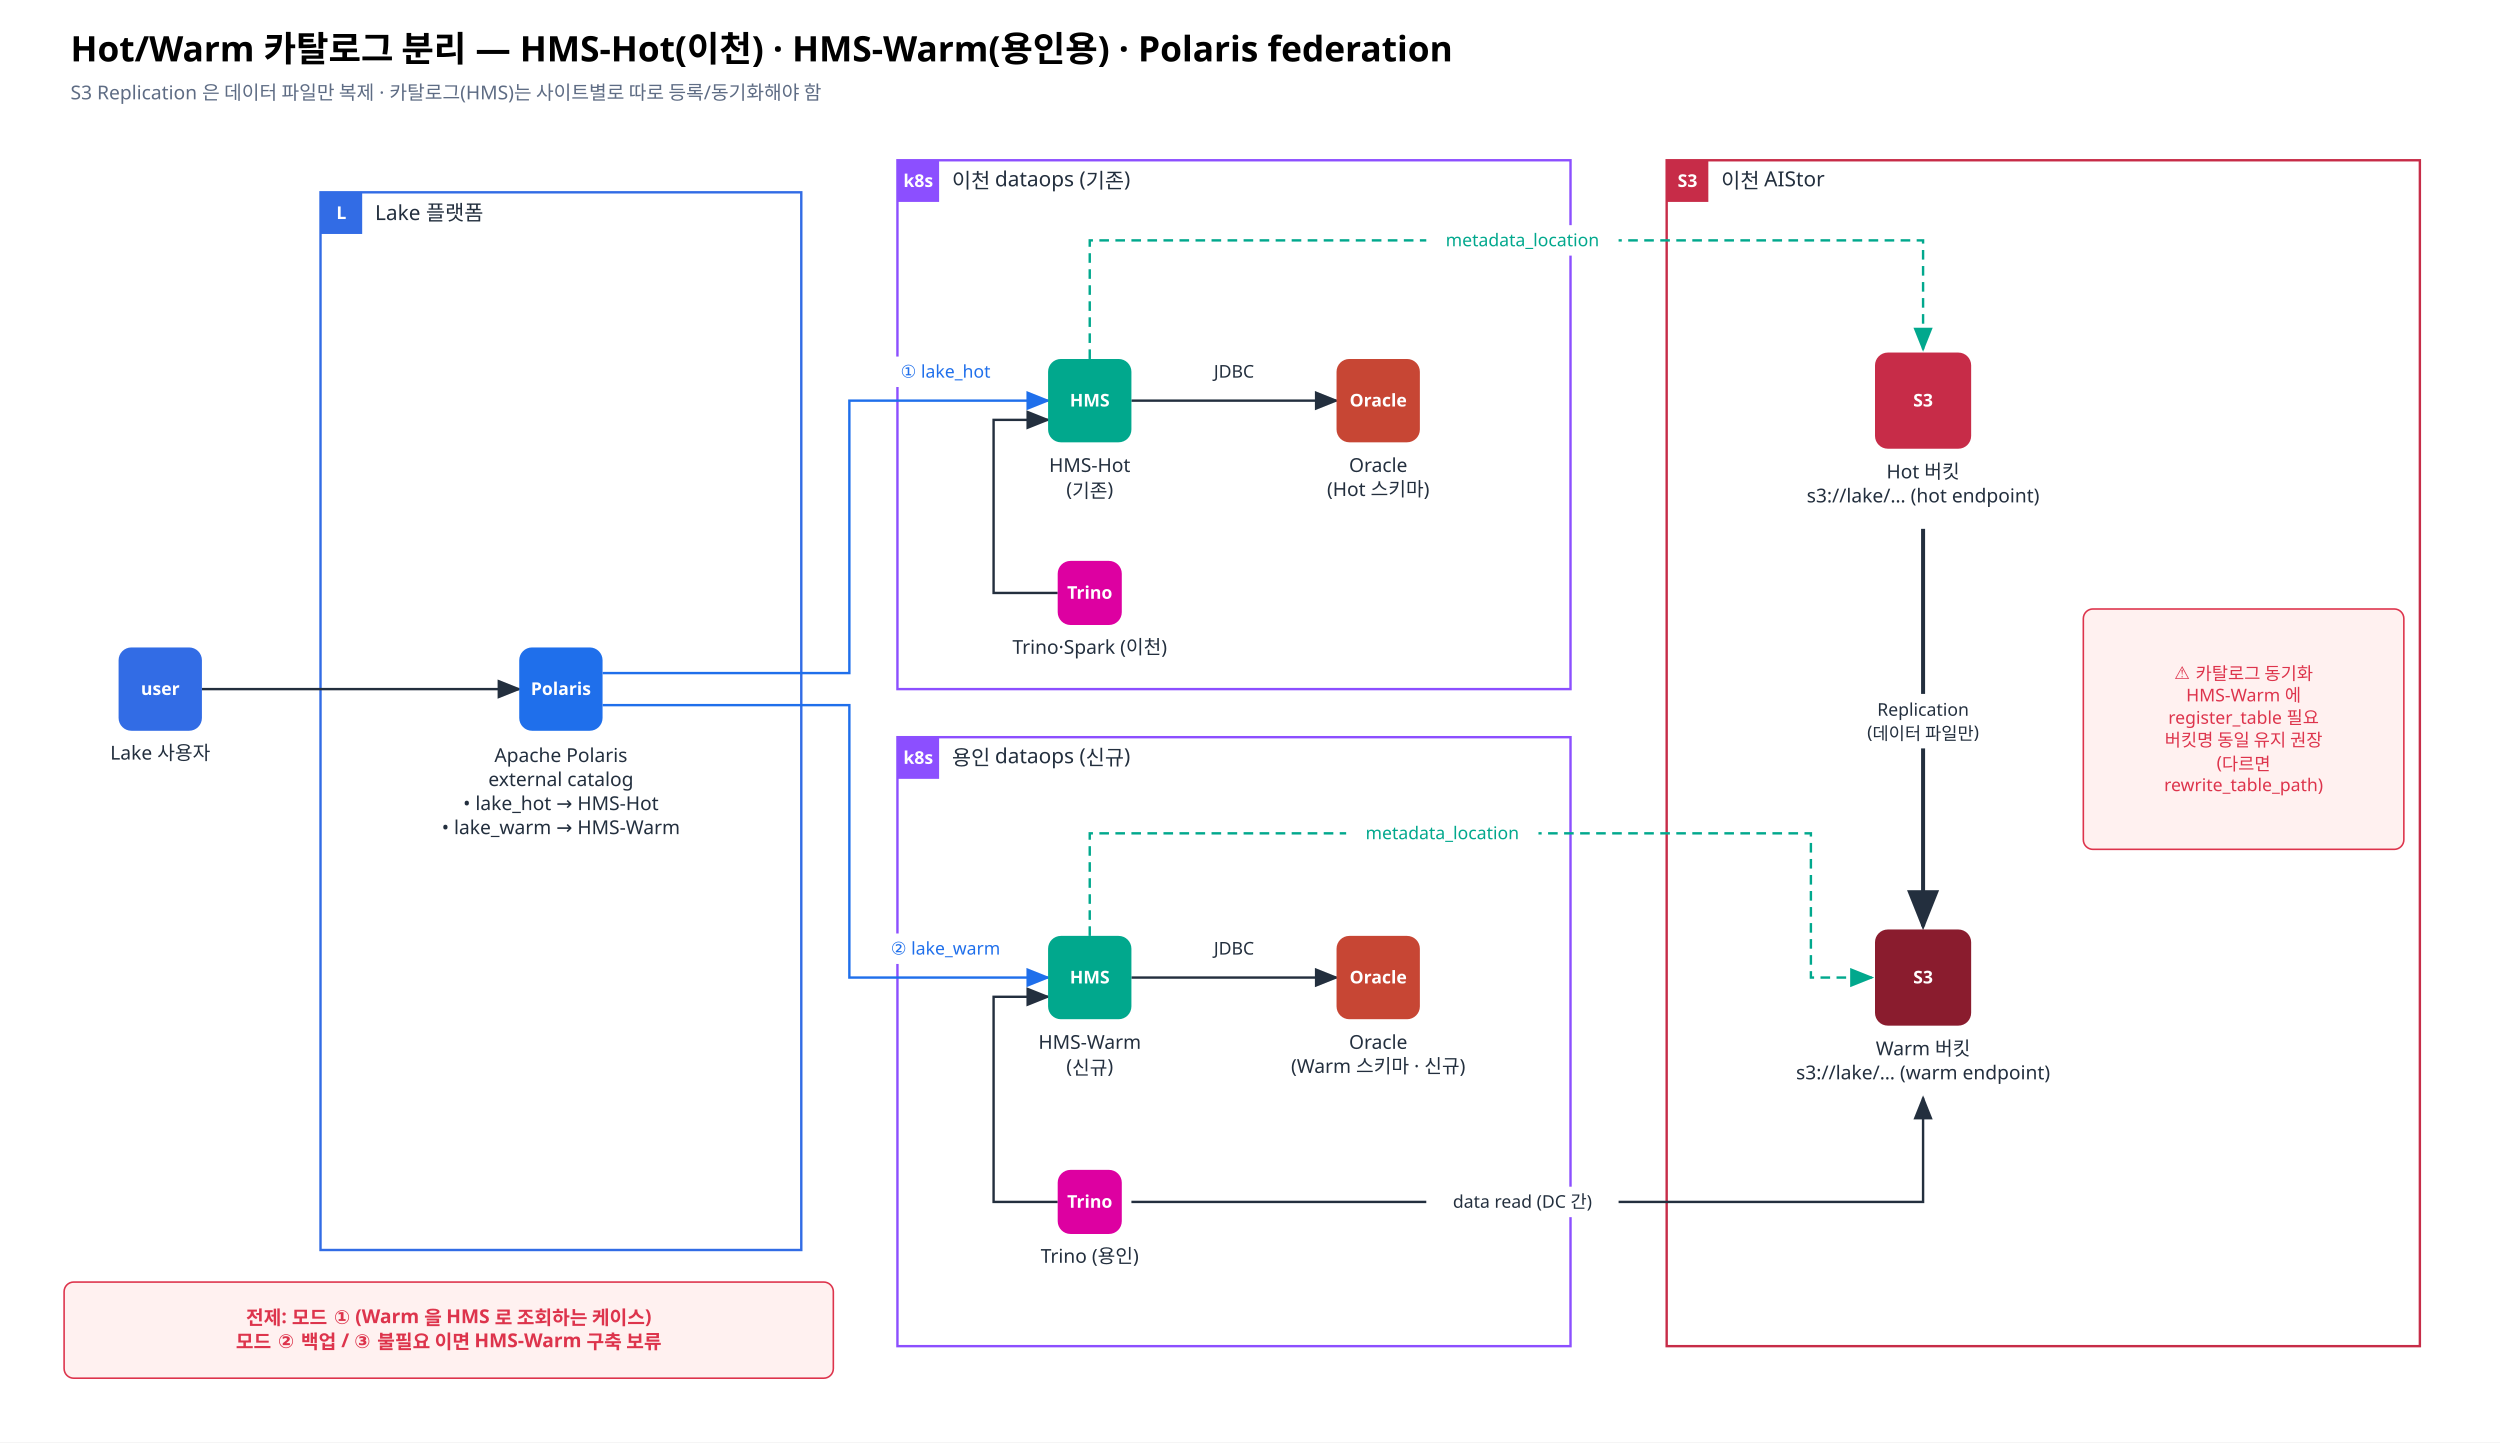
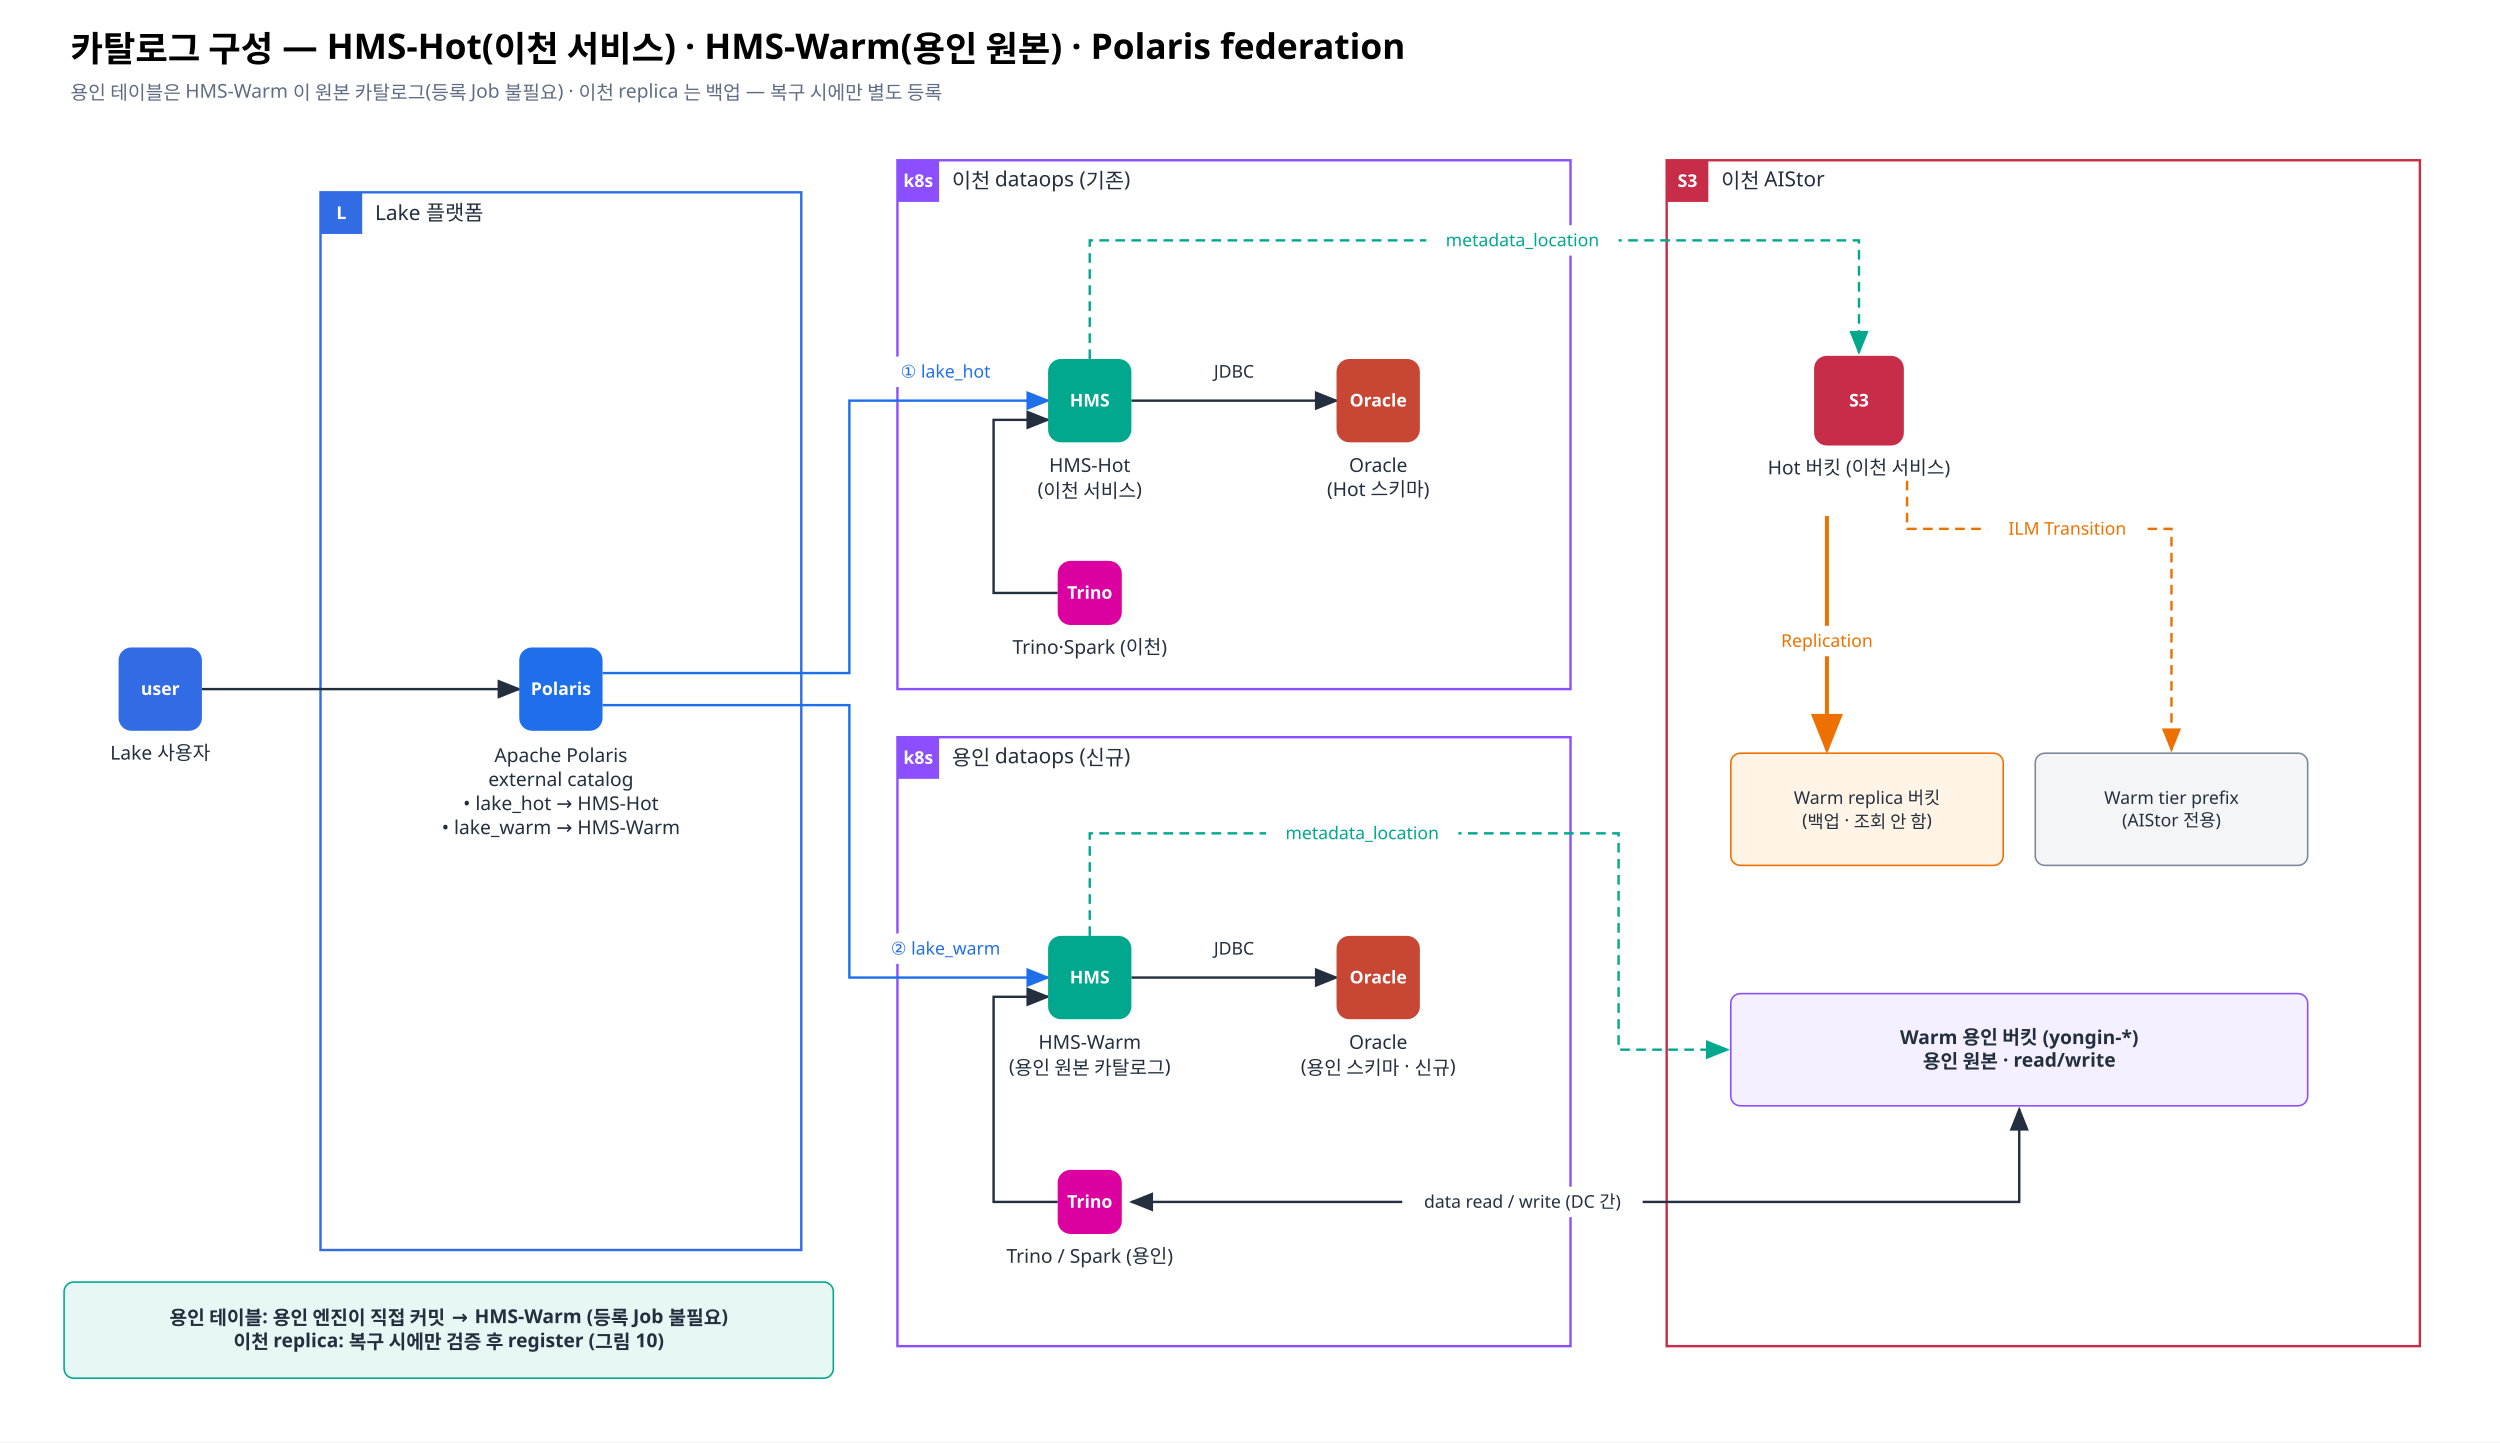
<svg xmlns="http://www.w3.org/2000/svg" width="1560" height="900" font-family="sans-serif">
  <rect width="100%" height="100%" fill="#fff" />
  <defs>
    <marker id="a" markerWidth="10" markerHeight="8" refX="9" refY="4" orient="auto-start-reverse">
      <path d="M0,0 L10,4 L0,8 z" fill="context-stroke" />
    </marker>
  </defs>
  <rect x="200" y="120" width="300" height="660" fill="#FFFFFF" stroke="#326CE5" stroke-width="1.5" />
  <rect x="200" y="120" width="26" height="26" fill="#326CE5" />
  <text x="213.0" y="136.667" font-size="11" fill="#FFFFFF" text-anchor="middle" font-weight="bold">L</text>
  <text x="234" y="137.333" font-size="13" fill="#232F3E" text-anchor="start" font-weight="normal">Lake 플랫폼</text>
  <rect x="560" y="100" width="420" height="330" fill="#FFFFFF" stroke="#8C4FFF" stroke-width="1.5" />
  <rect x="560" y="100" width="26" height="26" fill="#8C4FFF" />
  <text x="573.0" y="116.667" font-size="11" fill="#FFFFFF" text-anchor="middle" font-weight="bold">k8s</text>
  <text x="594" y="117.333" font-size="13" fill="#232F3E" text-anchor="start" font-weight="normal">이천 dataops (기존)</text>
  <rect x="560" y="460" width="420" height="380" fill="#FFFFFF" stroke="#8C4FFF" stroke-width="1.5" />
  <rect x="560" y="460" width="26" height="26" fill="#8C4FFF" />
  <text x="573.0" y="476.667" font-size="11" fill="#FFFFFF" text-anchor="middle" font-weight="bold">k8s</text>
  <text x="594" y="477.333" font-size="13" fill="#232F3E" text-anchor="start" font-weight="normal">용인 dataops (신규)</text>
  <rect x="1040" y="100" width="470" height="740" fill="#FFFFFF" stroke="#C72C48" stroke-width="1.5" />
  <rect x="1040" y="100" width="26" height="26" fill="#C72C48" />
  <text x="1053.0" y="116.667" font-size="11" fill="#FFFFFF" text-anchor="middle" font-weight="bold">S3</text>
  <text x="1074" y="117.333" font-size="13" fill="#232F3E" text-anchor="start" font-weight="normal">이천 AIStor</text>
  <polyline points="126.0,430.0 324.0,430.0" fill="none" stroke="#232F3E" stroke-width="1.5" marker-end="url(#a)" />
  <polyline points="706.0,250.0 834.0,250.0" fill="none" stroke="#232F3E" stroke-width="1.5" marker-end="url(#a)" />
  <polyline points="660.0,370.0 620.0,370.0 620.0,262.0 654.0,262.0" fill="none" stroke="#232F3E" stroke-width="1.5" marker-end="url(#a)" />
  <polyline points="706.0,610.0 834.0,610.0" fill="none" stroke="#232F3E" stroke-width="1.5" marker-end="url(#a)" />
  <polyline points="660.0,750.0 620.0,750.0 620.0,622.0 654.0,622.0" fill="none" stroke="#232F3E" stroke-width="1.5" marker-end="url(#a)" />
  <polyline points="376.0,420.0 530.0,420.0 530.0,250.0 654.0,250.0" fill="none" stroke="#1F6FEB" stroke-width="1.5" marker-end="url(#a)" />
  <polyline points="376.0,440.0 530.0,440.0 530.0,610.0 654.0,610.0" fill="none" stroke="#1F6FEB" stroke-width="1.5" marker-end="url(#a)" />
-   <polyline points="1200.0,330.0 1200.0,578.0" fill="none" stroke="#232F3E" stroke-width="2.5" marker-end="url(#a)" />
-   <polyline points="680.0,224.0 680.0,150.0 1200.0,150.0 1200.0,218.0" fill="none" stroke="#01A88D" stroke-width="1.5" stroke-dasharray="6 4" marker-end="url(#a)" />
-   <polyline points="706.0,750.0 1200.0,750.0 1200.0,685.0" fill="none" stroke="#232F3E" stroke-width="1.5" marker-end="url(#a)" />
-   <polyline points="680.0,584.0 680.0,520.0 1130.0,520.0 1130.0,610.0 1168.0,610.0" fill="none" stroke="#01A88D" stroke-width="1.5" stroke-dasharray="6 4" marker-end="url(#a)" />
-   <rect x="40" y="800" width="480" height="60" rx="6" fill="#FFF1F0" stroke="#DD344C" />
-   <text x="280.0" y="826.5" font-size="12" fill="#DD344C" text-anchor="middle" font-weight="bold">전제: 모드 ① (Warm 을 HMS 로 조회하는 케이스)</text>
-   <text x="280.0" y="841.5" font-size="12" fill="#DD344C" text-anchor="middle" font-weight="bold">모드 ② 백업 / ③ 불필요 이면 HMS-Warm 구축 보류</text>
+   <polyline points="1140.0,322.0 1140.0,468.0" fill="none" stroke="#ED7100" stroke-width="2.5" marker-end="url(#a)" />
+   <polyline points="1190.0,300.0 1190.0,330.0 1355.0,330.0 1355.0,468.0" fill="none" stroke="#ED7100" stroke-width="1.5" stroke-dasharray="6 4" marker-end="url(#a)" />
+   <polyline points="680.0,224.0 680.0,150.0 1160.0,150.0 1160.0,220.0" fill="none" stroke="#01A88D" stroke-width="1.5" stroke-dasharray="6 4" marker-end="url(#a)" />
+   <polyline points="706.0,750.0 1260.0,750.0 1260.0,692.0" fill="none" stroke="#232F3E" stroke-width="1.5" marker-end="url(#a)" marker-start="url(#a)" />
+   <polyline points="680.0,584.0 680.0,520.0 1010.0,520.0 1010.0,655.0 1078.0,655.0" fill="none" stroke="#01A88D" stroke-width="1.5" stroke-dasharray="6 4" marker-end="url(#a)" />
  <rect x="74.0" y="404.0" width="52" height="52" rx="8" fill="#326CE5" />
  <text x="100.0" y="433.667" font-size="11" fill="#FFFFFF" text-anchor="middle" font-weight="bold">user</text>
  <rect x="324.0" y="404.0" width="52" height="52" rx="8" fill="#1F6FEB" />
  <text x="350.0" y="433.667" font-size="11" fill="#FFFFFF" text-anchor="middle" font-weight="bold">Polaris</text>
  <rect x="654.0" y="224.0" width="52" height="52" rx="8" fill="#01A88D" />
  <text x="680.0" y="253.667" font-size="11" fill="#FFFFFF" text-anchor="middle" font-weight="bold">HMS</text>
  <rect x="834.0" y="224.0" width="52" height="52" rx="8" fill="#C74634" />
  <text x="860.0" y="253.667" font-size="11" fill="#FFFFFF" text-anchor="middle" font-weight="bold">Oracle</text>
  <rect x="660.0" y="350.0" width="40" height="40" rx="8" fill="#DD00A1" />
  <text x="680.0" y="373.667" font-size="11" fill="#FFFFFF" text-anchor="middle" font-weight="bold">Trino</text>
  <rect x="654.0" y="584.0" width="52" height="52" rx="8" fill="#01A88D" />
  <text x="680.0" y="613.667" font-size="11" fill="#FFFFFF" text-anchor="middle" font-weight="bold">HMS</text>
  <rect x="834.0" y="584.0" width="52" height="52" rx="8" fill="#C74634" />
  <text x="860.0" y="613.667" font-size="11" fill="#FFFFFF" text-anchor="middle" font-weight="bold">Oracle</text>
  <rect x="660.0" y="730.0" width="40" height="40" rx="8" fill="#DD00A1" />
  <text x="680.0" y="753.667" font-size="11" fill="#FFFFFF" text-anchor="middle" font-weight="bold">Trino</text>
-   <rect x="1170.0" y="220.0" width="60" height="60" rx="8" fill="#C72C48" />
-   <text x="1200.0" y="253.667" font-size="11" fill="#FFFFFF" text-anchor="middle" font-weight="bold">S3</text>
-   <rect x="1170.0" y="580.0" width="60" height="60" rx="8" fill="#8A1C2E" />
-   <text x="1200.0" y="613.667" font-size="11" fill="#FFFFFF" text-anchor="middle" font-weight="bold">S3</text>
-   <rect x="1300" y="380" width="200" height="150" rx="6" fill="#FFF1F0" stroke="#DD344C" />
-   <text x="1400.0" y="423.667" font-size="11" fill="#DD344C" text-anchor="middle" font-weight="normal">⚠ 카탈로그 동기화</text>
-   <text x="1400.0" y="437.667" font-size="11" fill="#DD344C" text-anchor="middle" font-weight="normal">HMS-Warm 에</text>
-   <text x="1400.0" y="451.667" font-size="11" fill="#DD344C" text-anchor="middle" font-weight="normal">register_table 필요</text>
-   <text x="1400.0" y="465.667" font-size="11" fill="#DD344C" text-anchor="middle" font-weight="normal">버킷명 동일 유지 권장</text>
-   <text x="1400.0" y="479.667" font-size="11" fill="#DD344C" text-anchor="middle" font-weight="normal">(다르면</text>
-   <text x="1400.0" y="493.667" font-size="11" fill="#DD344C" text-anchor="middle" font-weight="normal">rewrite_table_path)</text>
-   <text x="44" y="38.333" font-size="22" fill="#000000" text-anchor="start" font-weight="bold">Hot/Warm 카탈로그 분리 — HMS-Hot(이천) · HMS-Warm(용인용) · Polaris federation</text>
-   <text x="44" y="62.0" font-size="12" fill="#5E6C84" text-anchor="start" font-weight="normal">S3 Replication 은 데이터 파일만 복제 · 카탈로그(HMS)는 사이트별로 따로 등록/동기화해야 함</text>
+   <rect x="1132.0" y="222.0" width="56" height="56" rx="8" fill="#C72C48" />
+   <text x="1160.0" y="253.667" font-size="11" fill="#FFFFFF" text-anchor="middle" font-weight="bold">S3</text>
+   <rect x="1080" y="470" width="170" height="70" rx="6" fill="#FFF4E5" stroke="#ED7100" />
+   <text x="1165.0" y="501.667" font-size="11" fill="#232F3E" text-anchor="middle" font-weight="normal">Warm replica 버킷</text>
+   <text x="1165.0" y="515.667" font-size="11" fill="#232F3E" text-anchor="middle" font-weight="normal">(백업 · 조회 안 함)</text>
+   <rect x="1270" y="470" width="170" height="70" rx="6" fill="#F4F5F7" stroke="#7D8998" />
+   <text x="1355.0" y="501.667" font-size="11" fill="#232F3E" text-anchor="middle" font-weight="normal">Warm tier prefix</text>
+   <text x="1355.0" y="515.667" font-size="11" fill="#232F3E" text-anchor="middle" font-weight="normal">(AIStor 전용)</text>
+   <rect x="1080" y="620" width="360" height="70" rx="6" fill="#F5F0FF" stroke="#8C4FFF" />
+   <text x="1260.0" y="651.5" font-size="12" fill="#232F3E" text-anchor="middle" font-weight="bold">Warm 용인 버킷 (yongin-*)</text>
+   <text x="1260.0" y="666.5" font-size="12" fill="#232F3E" text-anchor="middle" font-weight="bold">용인 원본 · read/write</text>
+   <rect x="40" y="800" width="480" height="60" rx="6" fill="#E6F7F4" stroke="#01A88D" />
+   <text x="280.0" y="826.5" font-size="12" fill="#232F3E" text-anchor="middle" font-weight="bold">용인 테이블: 용인 엔진이 직접 커밋 → HMS-Warm (등록 Job 불필요)</text>
+   <text x="280.0" y="841.5" font-size="12" fill="#232F3E" text-anchor="middle" font-weight="bold">이천 replica: 복구 시에만 검증 후 register (그림 10)</text>
+   <text x="44" y="38.333" font-size="22" fill="#000000" text-anchor="start" font-weight="bold">카탈로그 구성 — HMS-Hot(이천 서비스) · HMS-Warm(용인 원본) · Polaris federation</text>
+   <text x="44" y="62.0" font-size="12" fill="#5E6C84" text-anchor="start" font-weight="normal">용인 테이블은 HMS-Warm 이 원본 카탈로그(등록 Job 불필요) · 이천 replica 는 백업 — 복구 시에만 별도 등록</text>
  <text x="100.0" y="474.0" font-size="12" fill="#232F3E" text-anchor="middle" font-weight="normal">Lake 사용자</text>
  <text x="350.0" y="475.5" font-size="12" fill="#232F3E" text-anchor="middle" font-weight="normal">Apache Polaris</text>
  <text x="350.0" y="490.5" font-size="12" fill="#232F3E" text-anchor="middle" font-weight="normal">external catalog</text>
  <text x="350.0" y="505.5" font-size="12" fill="#232F3E" text-anchor="middle" font-weight="normal">• lake_hot → HMS-Hot</text>
  <text x="350.0" y="520.5" font-size="12" fill="#232F3E" text-anchor="middle" font-weight="normal">• lake_warm → HMS-Warm</text>
  <text x="680.0" y="294.5" font-size="12" fill="#232F3E" text-anchor="middle" font-weight="normal">HMS-Hot</text>
-   <text x="680.0" y="309.5" font-size="12" fill="#232F3E" text-anchor="middle" font-weight="normal">(기존)</text>
+   <text x="680.0" y="309.5" font-size="12" fill="#232F3E" text-anchor="middle" font-weight="normal">(이천 서비스)</text>
  <text x="860.0" y="294.5" font-size="12" fill="#232F3E" text-anchor="middle" font-weight="normal">Oracle</text>
  <text x="860.0" y="309.5" font-size="12" fill="#232F3E" text-anchor="middle" font-weight="normal">(Hot 스키마)</text>
  <text x="680.0" y="408.0" font-size="12" fill="#232F3E" text-anchor="middle" font-weight="normal">Trino·Spark (이천)</text>
  <rect x="750.0" y="222.5" width="40" height="19" fill="#FFFFFF" />
  <text x="770.0" y="235.667" font-size="11" fill="#232F3E" text-anchor="middle" font-weight="normal">JDBC</text>
  <text x="680.0" y="654.5" font-size="12" fill="#232F3E" text-anchor="middle" font-weight="normal">HMS-Warm</text>
-   <text x="680.0" y="669.5" font-size="12" fill="#232F3E" text-anchor="middle" font-weight="normal">(신규)</text>
+   <text x="680.0" y="669.5" font-size="12" fill="#232F3E" text-anchor="middle" font-weight="normal">(용인 원본 카탈로그)</text>
  <text x="860.0" y="654.5" font-size="12" fill="#232F3E" text-anchor="middle" font-weight="normal">Oracle</text>
-   <text x="860.0" y="669.5" font-size="12" fill="#232F3E" text-anchor="middle" font-weight="normal">(Warm 스키마 · 신규)</text>
-   <text x="680.0" y="788.0" font-size="12" fill="#232F3E" text-anchor="middle" font-weight="normal">Trino (용인)</text>
+   <text x="860.0" y="669.5" font-size="12" fill="#232F3E" text-anchor="middle" font-weight="normal">(용인 스키마 · 신규)</text>
+   <text x="680.0" y="788.0" font-size="12" fill="#232F3E" text-anchor="middle" font-weight="normal">Trino / Spark (용인)</text>
  <rect x="750.0" y="582.5" width="40" height="19" fill="#FFFFFF" />
  <text x="770.0" y="595.667" font-size="11" fill="#232F3E" text-anchor="middle" font-weight="normal">JDBC</text>
  <rect x="550.0" y="222.5" width="80" height="19" fill="#FFFFFF" />
  <text x="590.0" y="235.667" font-size="11" fill="#1F6FEB" text-anchor="middle" font-weight="normal">① lake_hot</text>
  <rect x="550.0" y="582.5" width="80" height="19" fill="#FFFFFF" />
  <text x="590.0" y="595.667" font-size="11" fill="#1F6FEB" text-anchor="middle" font-weight="normal">② lake_warm</text>
-   <text x="1200.0" y="298.5" font-size="12" fill="#232F3E" text-anchor="middle" font-weight="normal">Hot 버킷</text>
-   <text x="1200.0" y="313.5" font-size="12" fill="#232F3E" text-anchor="middle" font-weight="normal">s3://lake/… (hot endpoint)</text>
-   <text x="1200.0" y="658.5" font-size="12" fill="#232F3E" text-anchor="middle" font-weight="normal">Warm 버킷</text>
-   <text x="1200.0" y="673.5" font-size="12" fill="#232F3E" text-anchor="middle" font-weight="normal">s3://lake/… (warm endpoint)</text>
-   <rect x="1145.0" y="433.0" width="110" height="34" fill="#FFFFFF" />
-   <text x="1200.0" y="446.667" font-size="11" fill="#232F3E" text-anchor="middle" font-weight="normal">Replication</text>
-   <text x="1200.0" y="460.667" font-size="11" fill="#232F3E" text-anchor="middle" font-weight="normal">(데이터 파일만)</text>
+   <text x="1160.0" y="296.0" font-size="12" fill="#232F3E" text-anchor="middle" font-weight="normal">Hot 버킷 (이천 서비스)</text>
+   <rect x="1100.0" y="390.5" width="80" height="19" fill="#FFFFFF" />
+   <text x="1140.0" y="403.667" font-size="11" fill="#ED7100" text-anchor="middle" font-weight="normal">Replication</text>
+   <rect x="1240.0" y="320.5" width="100" height="19" fill="#FFFFFF" />
+   <text x="1290.0" y="333.667" font-size="11" fill="#ED7100" text-anchor="middle" font-weight="normal">ILM Transition</text>
  <rect x="890.0" y="140.5" width="120" height="19" fill="#FFFFFF" />
  <text x="950.0" y="153.667" font-size="11" fill="#01A88D" text-anchor="middle" font-weight="normal">metadata_location</text>
-   <rect x="890.0" y="740.5" width="120" height="19" fill="#FFFFFF" />
-   <text x="950.0" y="753.667" font-size="11" fill="#232F3E" text-anchor="middle" font-weight="normal">data read (DC 간)</text>
-   <rect x="840.0" y="510.5" width="120" height="19" fill="#FFFFFF" />
-   <text x="900.0" y="523.667" font-size="11" fill="#01A88D" text-anchor="middle" font-weight="normal">metadata_location</text>
+   <rect x="875.0" y="740.5" width="150" height="19" fill="#FFFFFF" />
+   <text x="950.0" y="753.667" font-size="11" fill="#232F3E" text-anchor="middle" font-weight="normal">data read / write (DC 간)</text>
+   <rect x="790.0" y="510.5" width="120" height="19" fill="#FFFFFF" />
+   <text x="850.0" y="523.667" font-size="11" fill="#01A88D" text-anchor="middle" font-weight="normal">metadata_location</text>
</svg>
